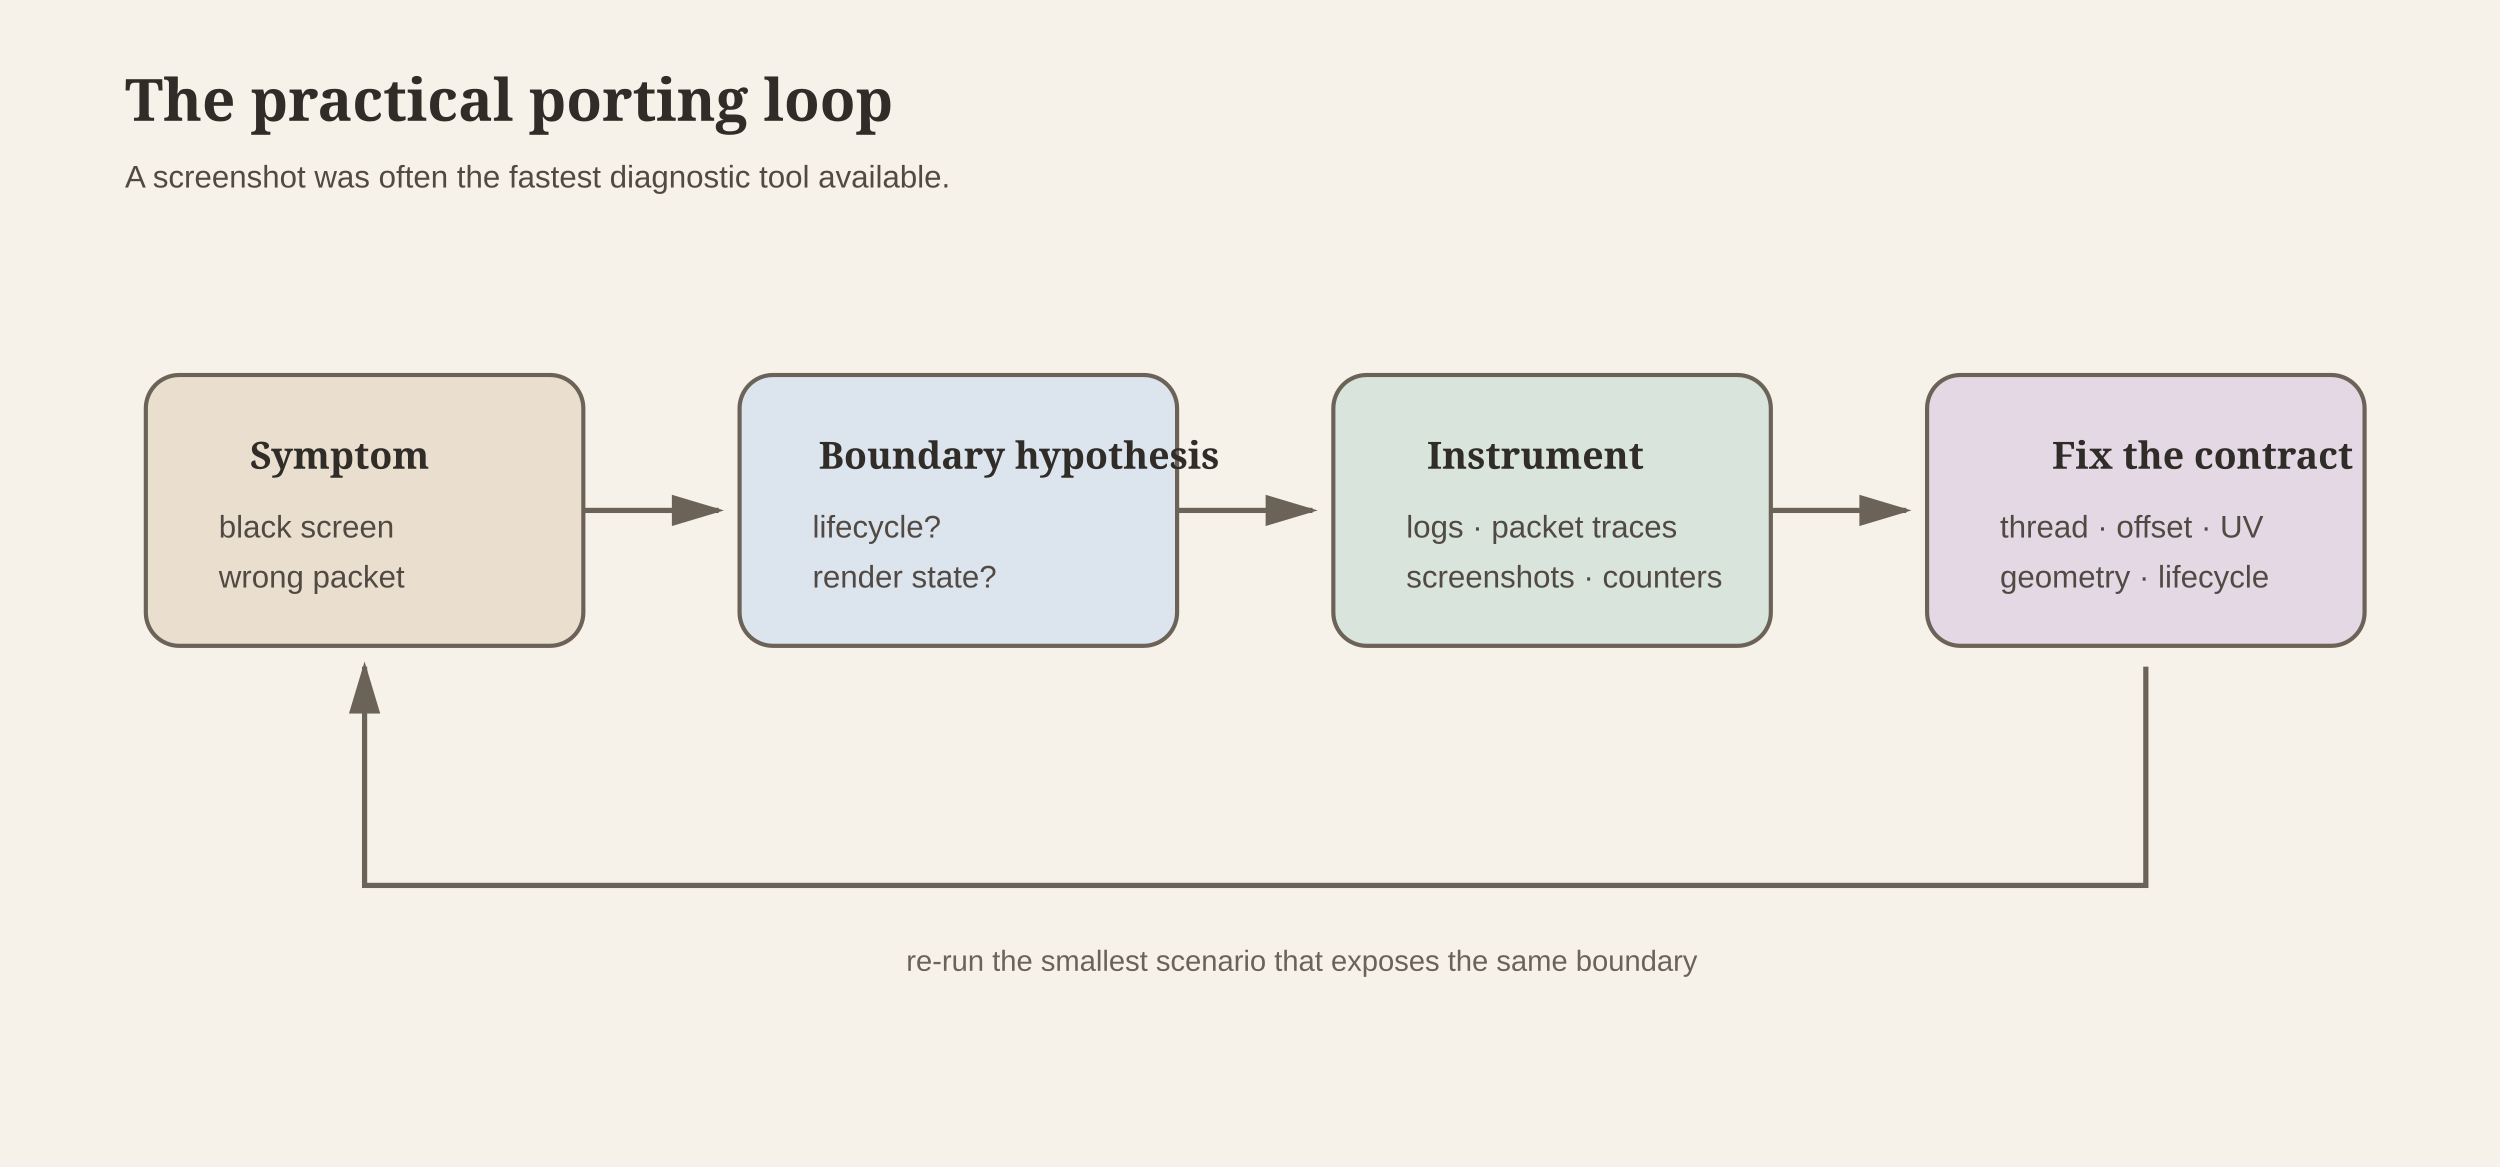
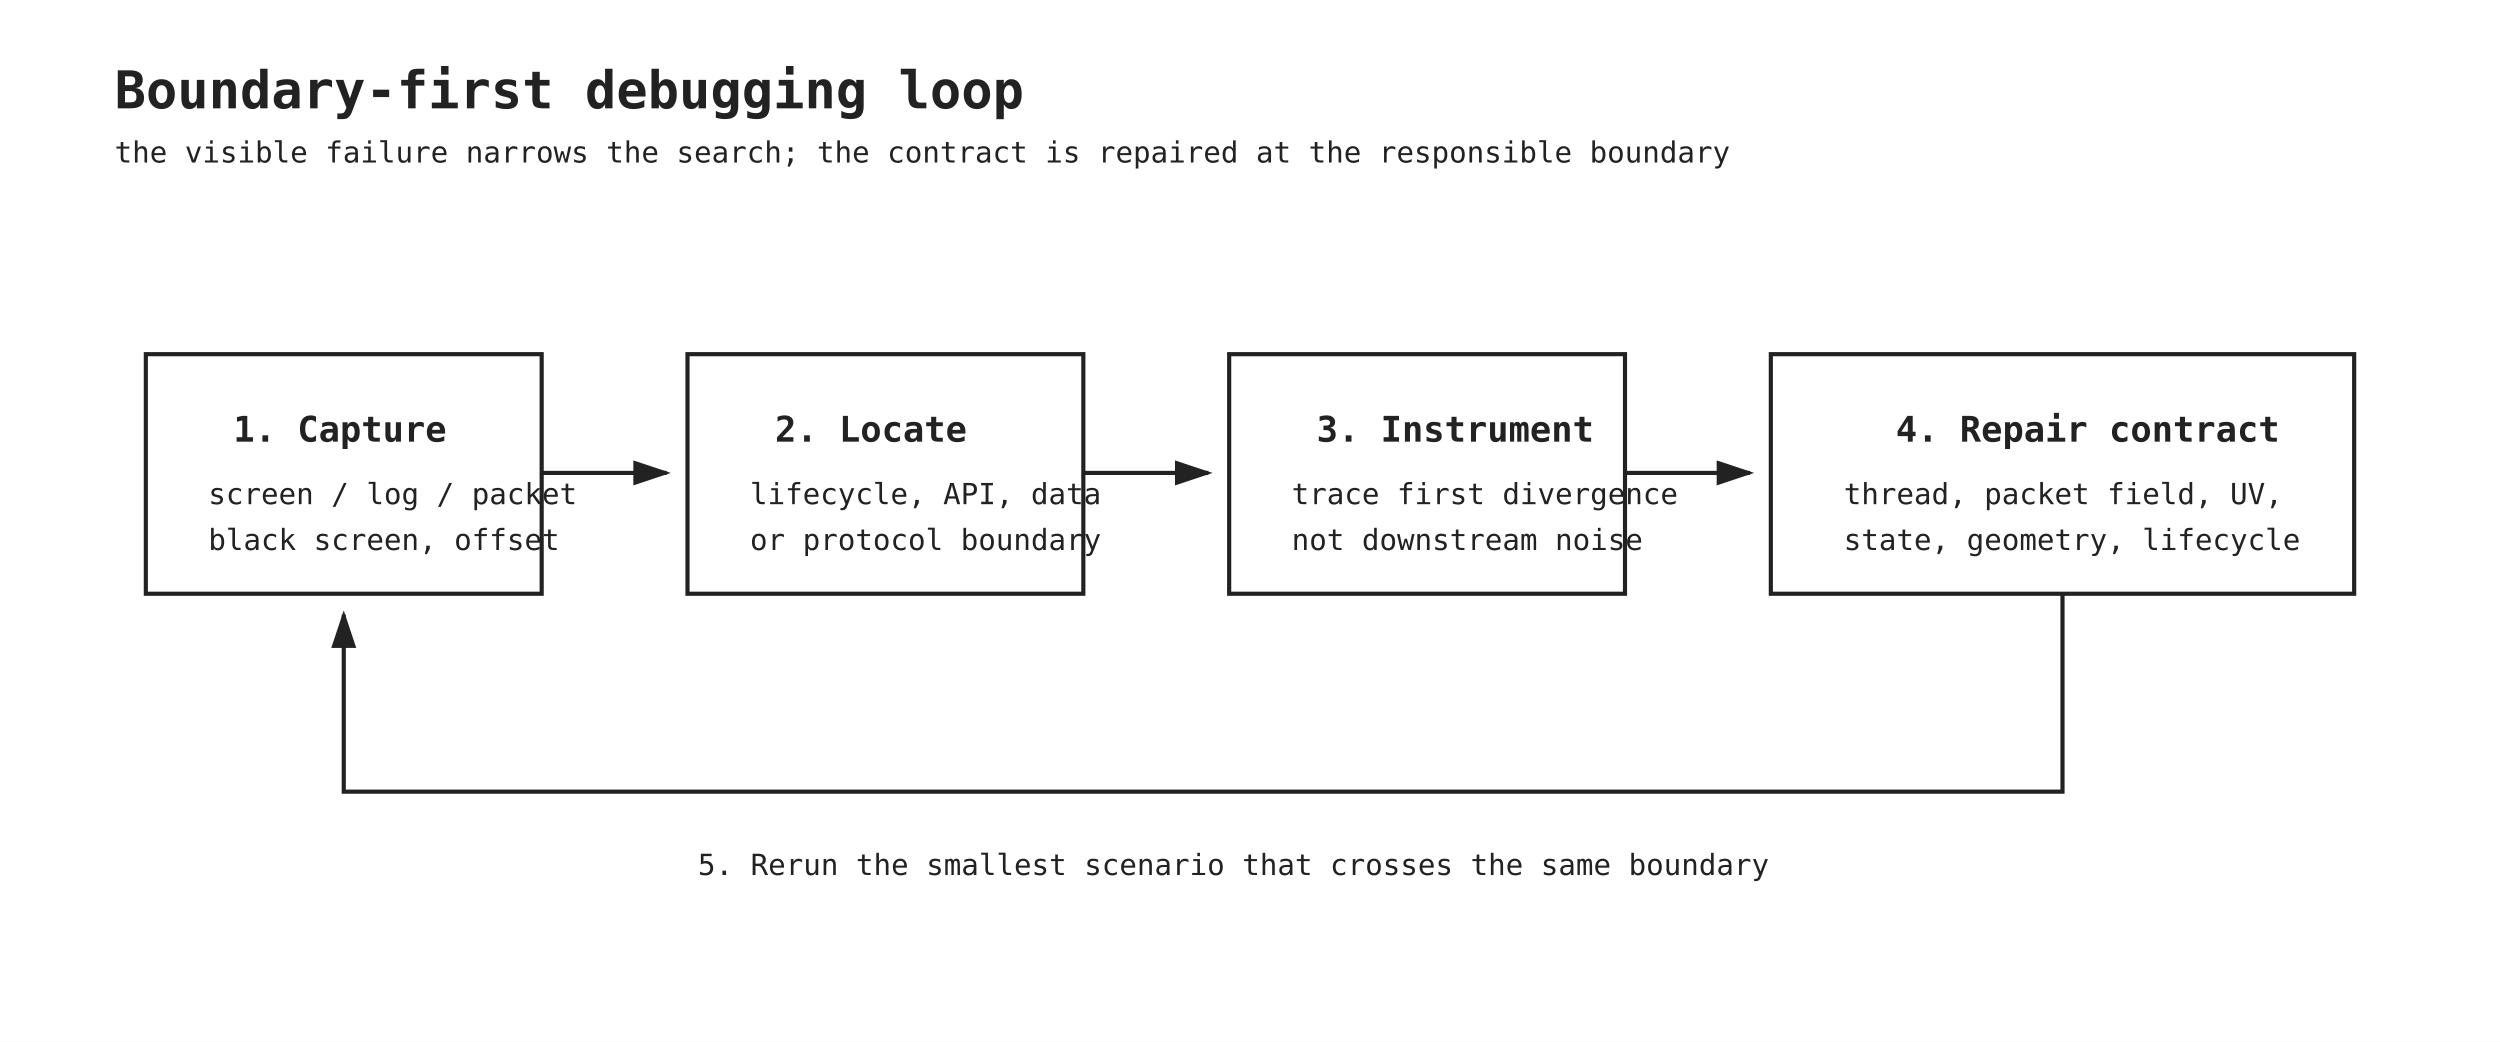
- <svg xmlns="http://www.w3.org/2000/svg" viewBox="0 0 1200 560" role="img" aria-labelledby="title desc">
+ <svg xmlns="http://www.w3.org/2000/svg" viewBox="0 0 1200 500" role="img" aria-labelledby="title desc">
  <defs>
-     <marker id="arrow" markerWidth="10" markerHeight="10" refX="9" refY="3" orient="auto">
-       <path d="M0,0 L10,3 L0,6 Z" fill="#6b6258" />
+     <marker id="arrow" markerWidth="9" markerHeight="9" refX="8" refY="3" orient="auto">
+       <path d="M0 0L9 3L0 6Z" fill="#222" />
    </marker>
    <style>
-       .title { font: 700 28px Georgia, serif; fill: #302c28; }
-       .label { font: 700 18px Georgia, serif; fill: #302c28; }
-       .body { font: 15px Arial, sans-serif; fill: #514a43; }
-       .small { font: 14px Arial, sans-serif; fill: #6b6258; }
-       .box { stroke: #6b6258; stroke-width: 2; rx: 16; }
-       .line { stroke: #6b6258; stroke-width: 2.5; fill: none; marker-end: url(#arrow); }
+       text { font-family: ui-monospace, SFMono-Regular, Menlo, Consolas, monospace; fill: #222; }
+       .h { font-size: 25px; font-weight: 700; } .l { font-size: 17px; font-weight: 700; } .s { font-size: 14px; }
+       .box { fill: #fff; stroke: #222; stroke-width: 2; } .line { fill: none; stroke: #222; stroke-width: 2; marker-end: url(#arrow); }
    </style>
  </defs>
-   <rect width="1200" height="560" fill="#f6f1e9" />
-   <text x="60" y="58" class="title">The practical porting loop</text>
-   <text x="60" y="90" class="body">A screenshot was often the fastest diagnostic tool available.</text>
-   <rect x="70" y="180" width="210" height="130" fill="#eadfcf" class="box" />
-   <text x="120" y="225" class="label">Symptom</text>
-   <text x="105" y="258" class="body">black screen</text>
-   <text x="105" y="282" class="body">wrong packet</text>
-   <rect x="355" y="180" width="210" height="130" fill="#dce4ee" class="box" />
-   <text x="393" y="225" class="label">Boundary hypothesis</text>
-   <text x="390" y="258" class="body">lifecycle?</text>
-   <text x="390" y="282" class="body">render state?</text>
-   <rect x="640" y="180" width="210" height="130" fill="#d9e4dc" class="box" />
-   <text x="685" y="225" class="label">Instrument</text>
-   <text x="675" y="258" class="body">logs · packet traces</text>
-   <text x="675" y="282" class="body">screenshots · counters</text>
-   <rect x="925" y="180" width="210" height="130" fill="#e4d8e5" class="box" />
-   <text x="985" y="225" class="label">Fix the contract</text>
-   <text x="960" y="258" class="body">thread · offset · UV</text>
-   <text x="960" y="282" class="body">geometry · lifecycle</text>
-   <path d="M280 245 H345" class="line" />
-   <path d="M565 245 H630" class="line" />
-   <path d="M850 245 H915" class="line" />
-   <path d="M1030 320 V425 H175 V320" class="line" />
-   <text x="435" y="466" class="small">re-run the smallest scenario that exposes the same boundary</text>
+   <rect width="1200" height="500" fill="#fff" />
+   <text x="55" y="52" class="h">Boundary-first debugging loop</text>
+   <text x="55" y="78" class="s">the visible failure narrows the search; the contract is repaired at the responsible boundary</text>
+   <rect x="70" y="170" width="190" height="115" class="box" />
+   <text x="112" y="212" class="l">1. Capture</text>
+   <text x="100" y="242" class="s">screen / log / packet</text>
+   <text x="100" y="264" class="s">black screen, offset</text>
+   <rect x="330" y="170" width="190" height="115" class="box" />
+   <text x="372" y="212" class="l">2. Locate</text>
+   <text x="360" y="242" class="s">lifecycle, API, data</text>
+   <text x="360" y="264" class="s">or protocol boundary</text>
+   <rect x="590" y="170" width="190" height="115" class="box" />
+   <text x="632" y="212" class="l">3. Instrument</text>
+   <text x="620" y="242" class="s">trace first divergence</text>
+   <text x="620" y="264" class="s">not downstream noise</text>
+   <rect x="850" y="170" width="280" height="115" class="box" />
+   <text x="910" y="212" class="l">4. Repair contract</text>
+   <text x="885" y="242" class="s">thread, packet field, UV,</text>
+   <text x="885" y="264" class="s">state, geometry, lifecycle</text>
+   <path d="M260 227H320" class="line" />
+   <path d="M520 227H580" class="line" />
+   <path d="M780 227H840" class="line" />
+   <path d="M990 285V380H165V295" class="line" />
+   <text x="335" y="420" class="s">5. Rerun the smallest scenario that crosses the same boundary</text>
</svg>
